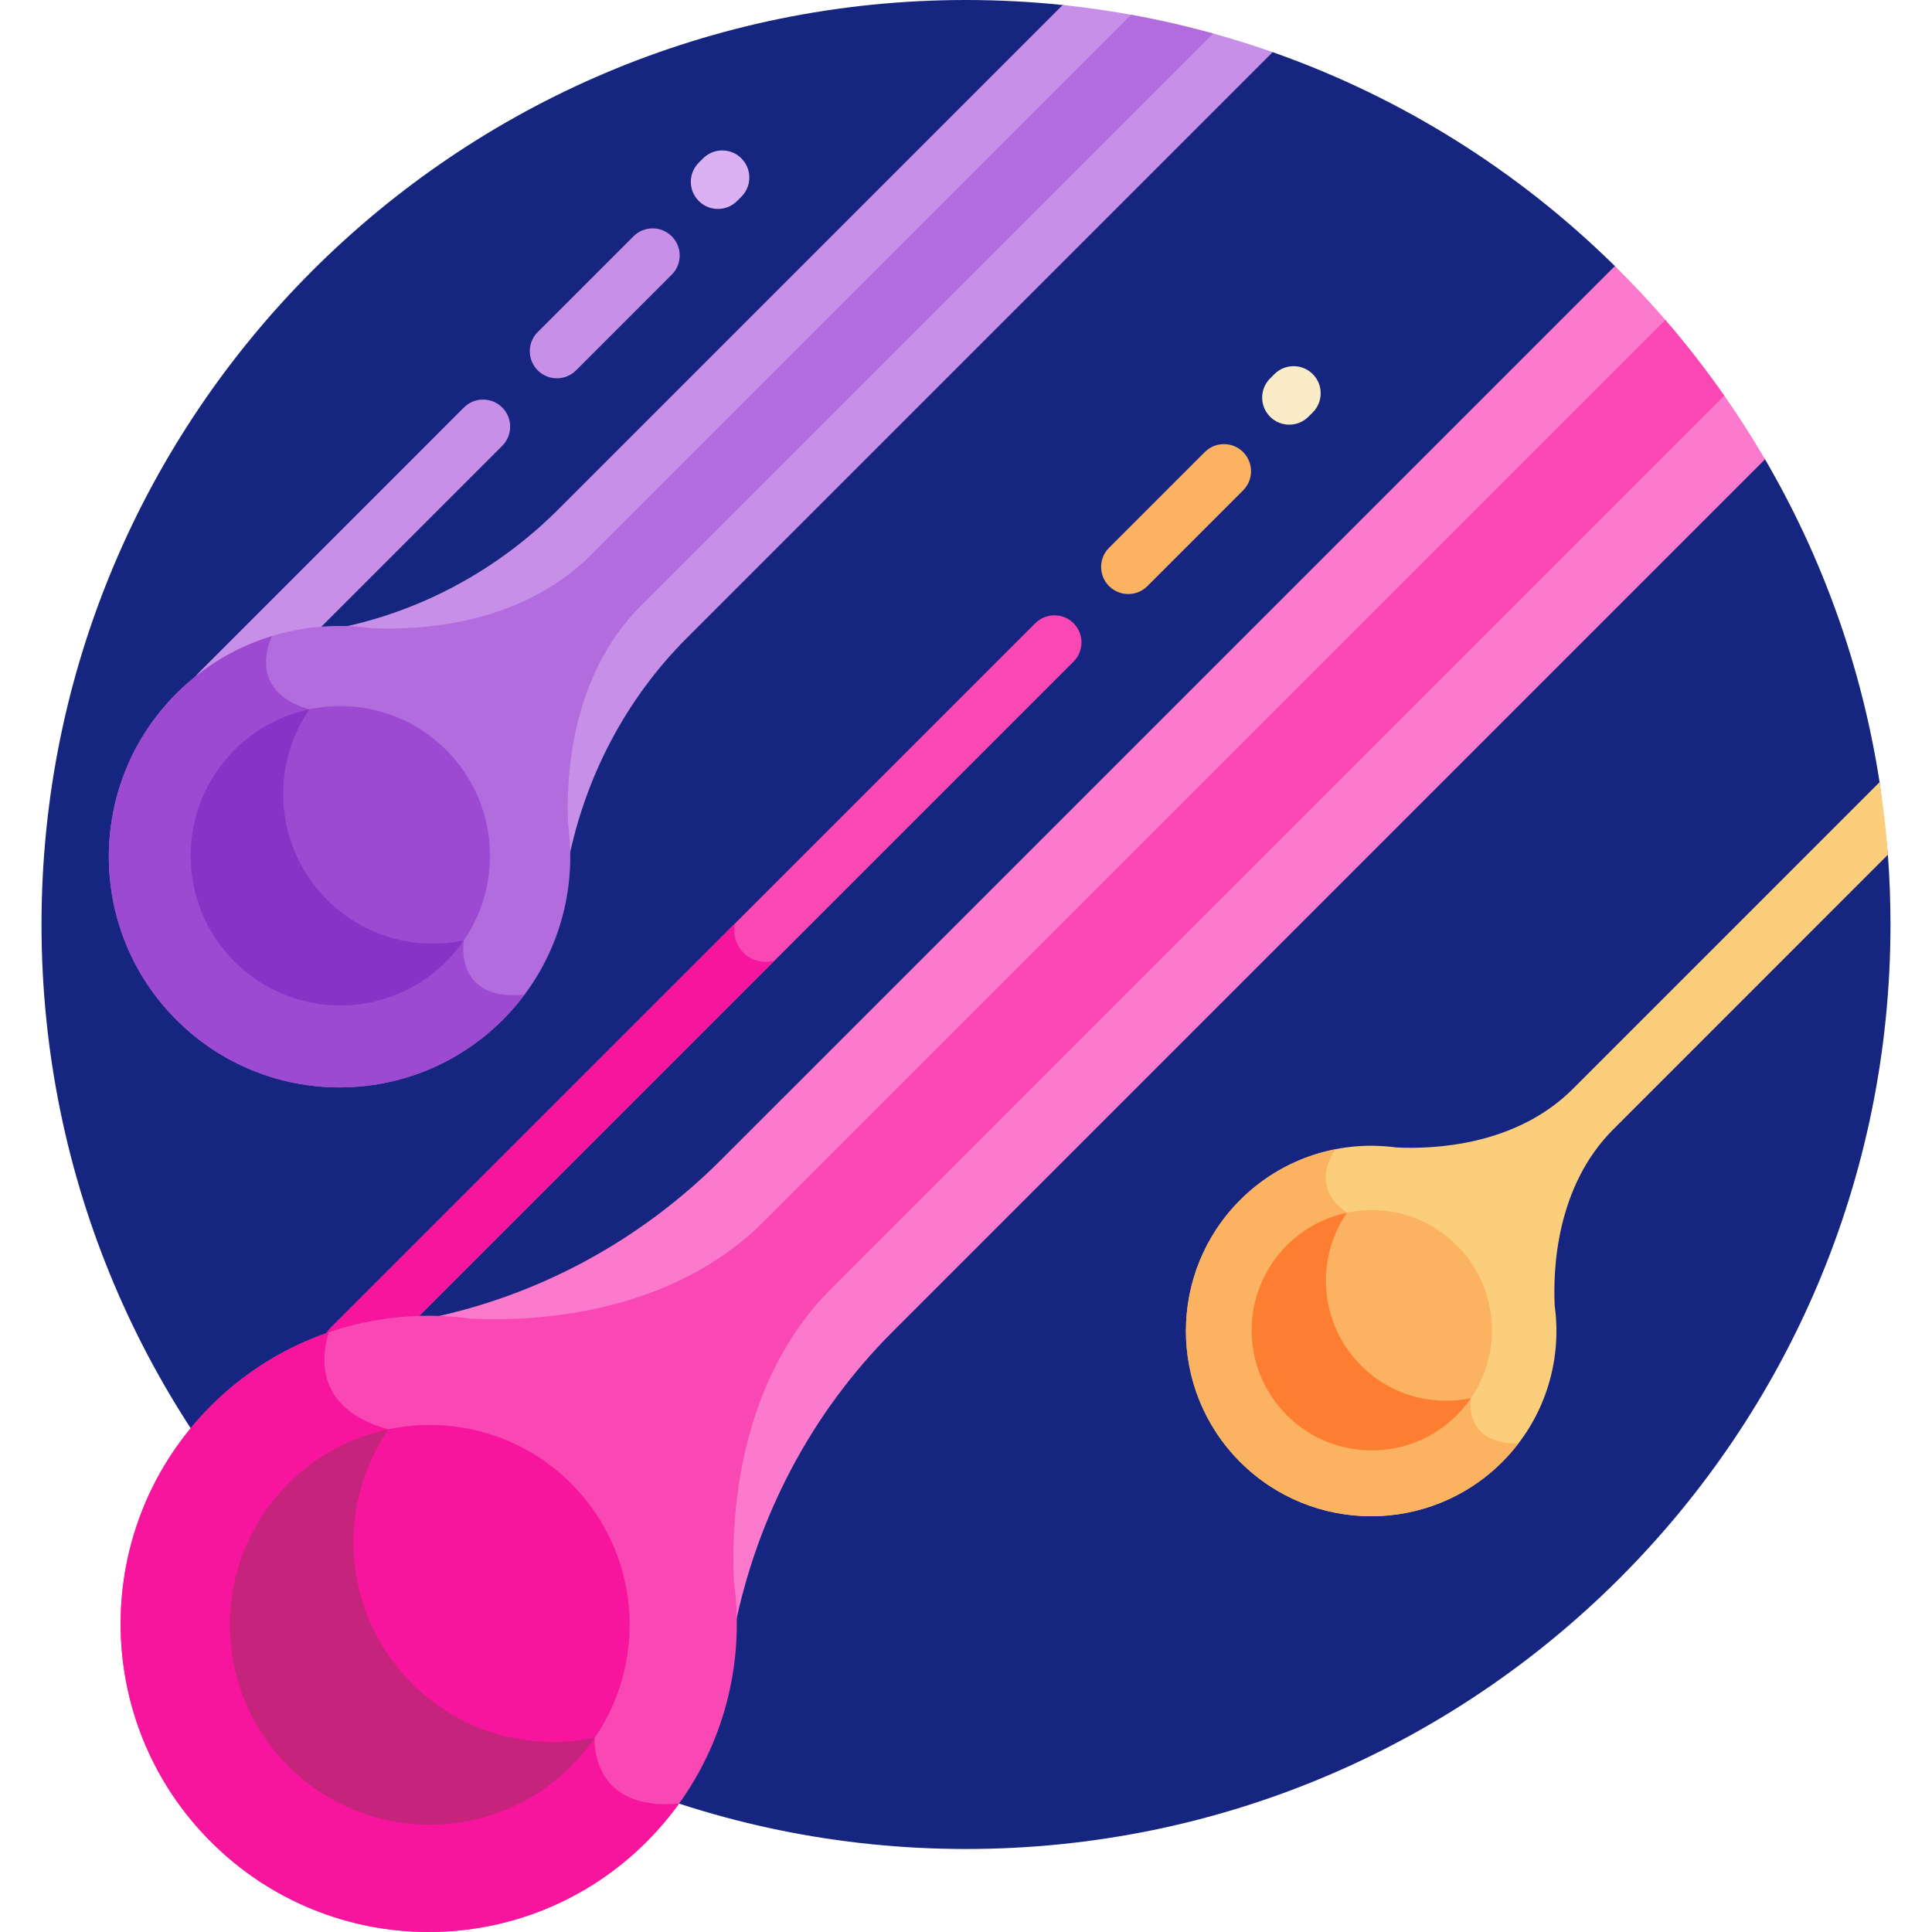
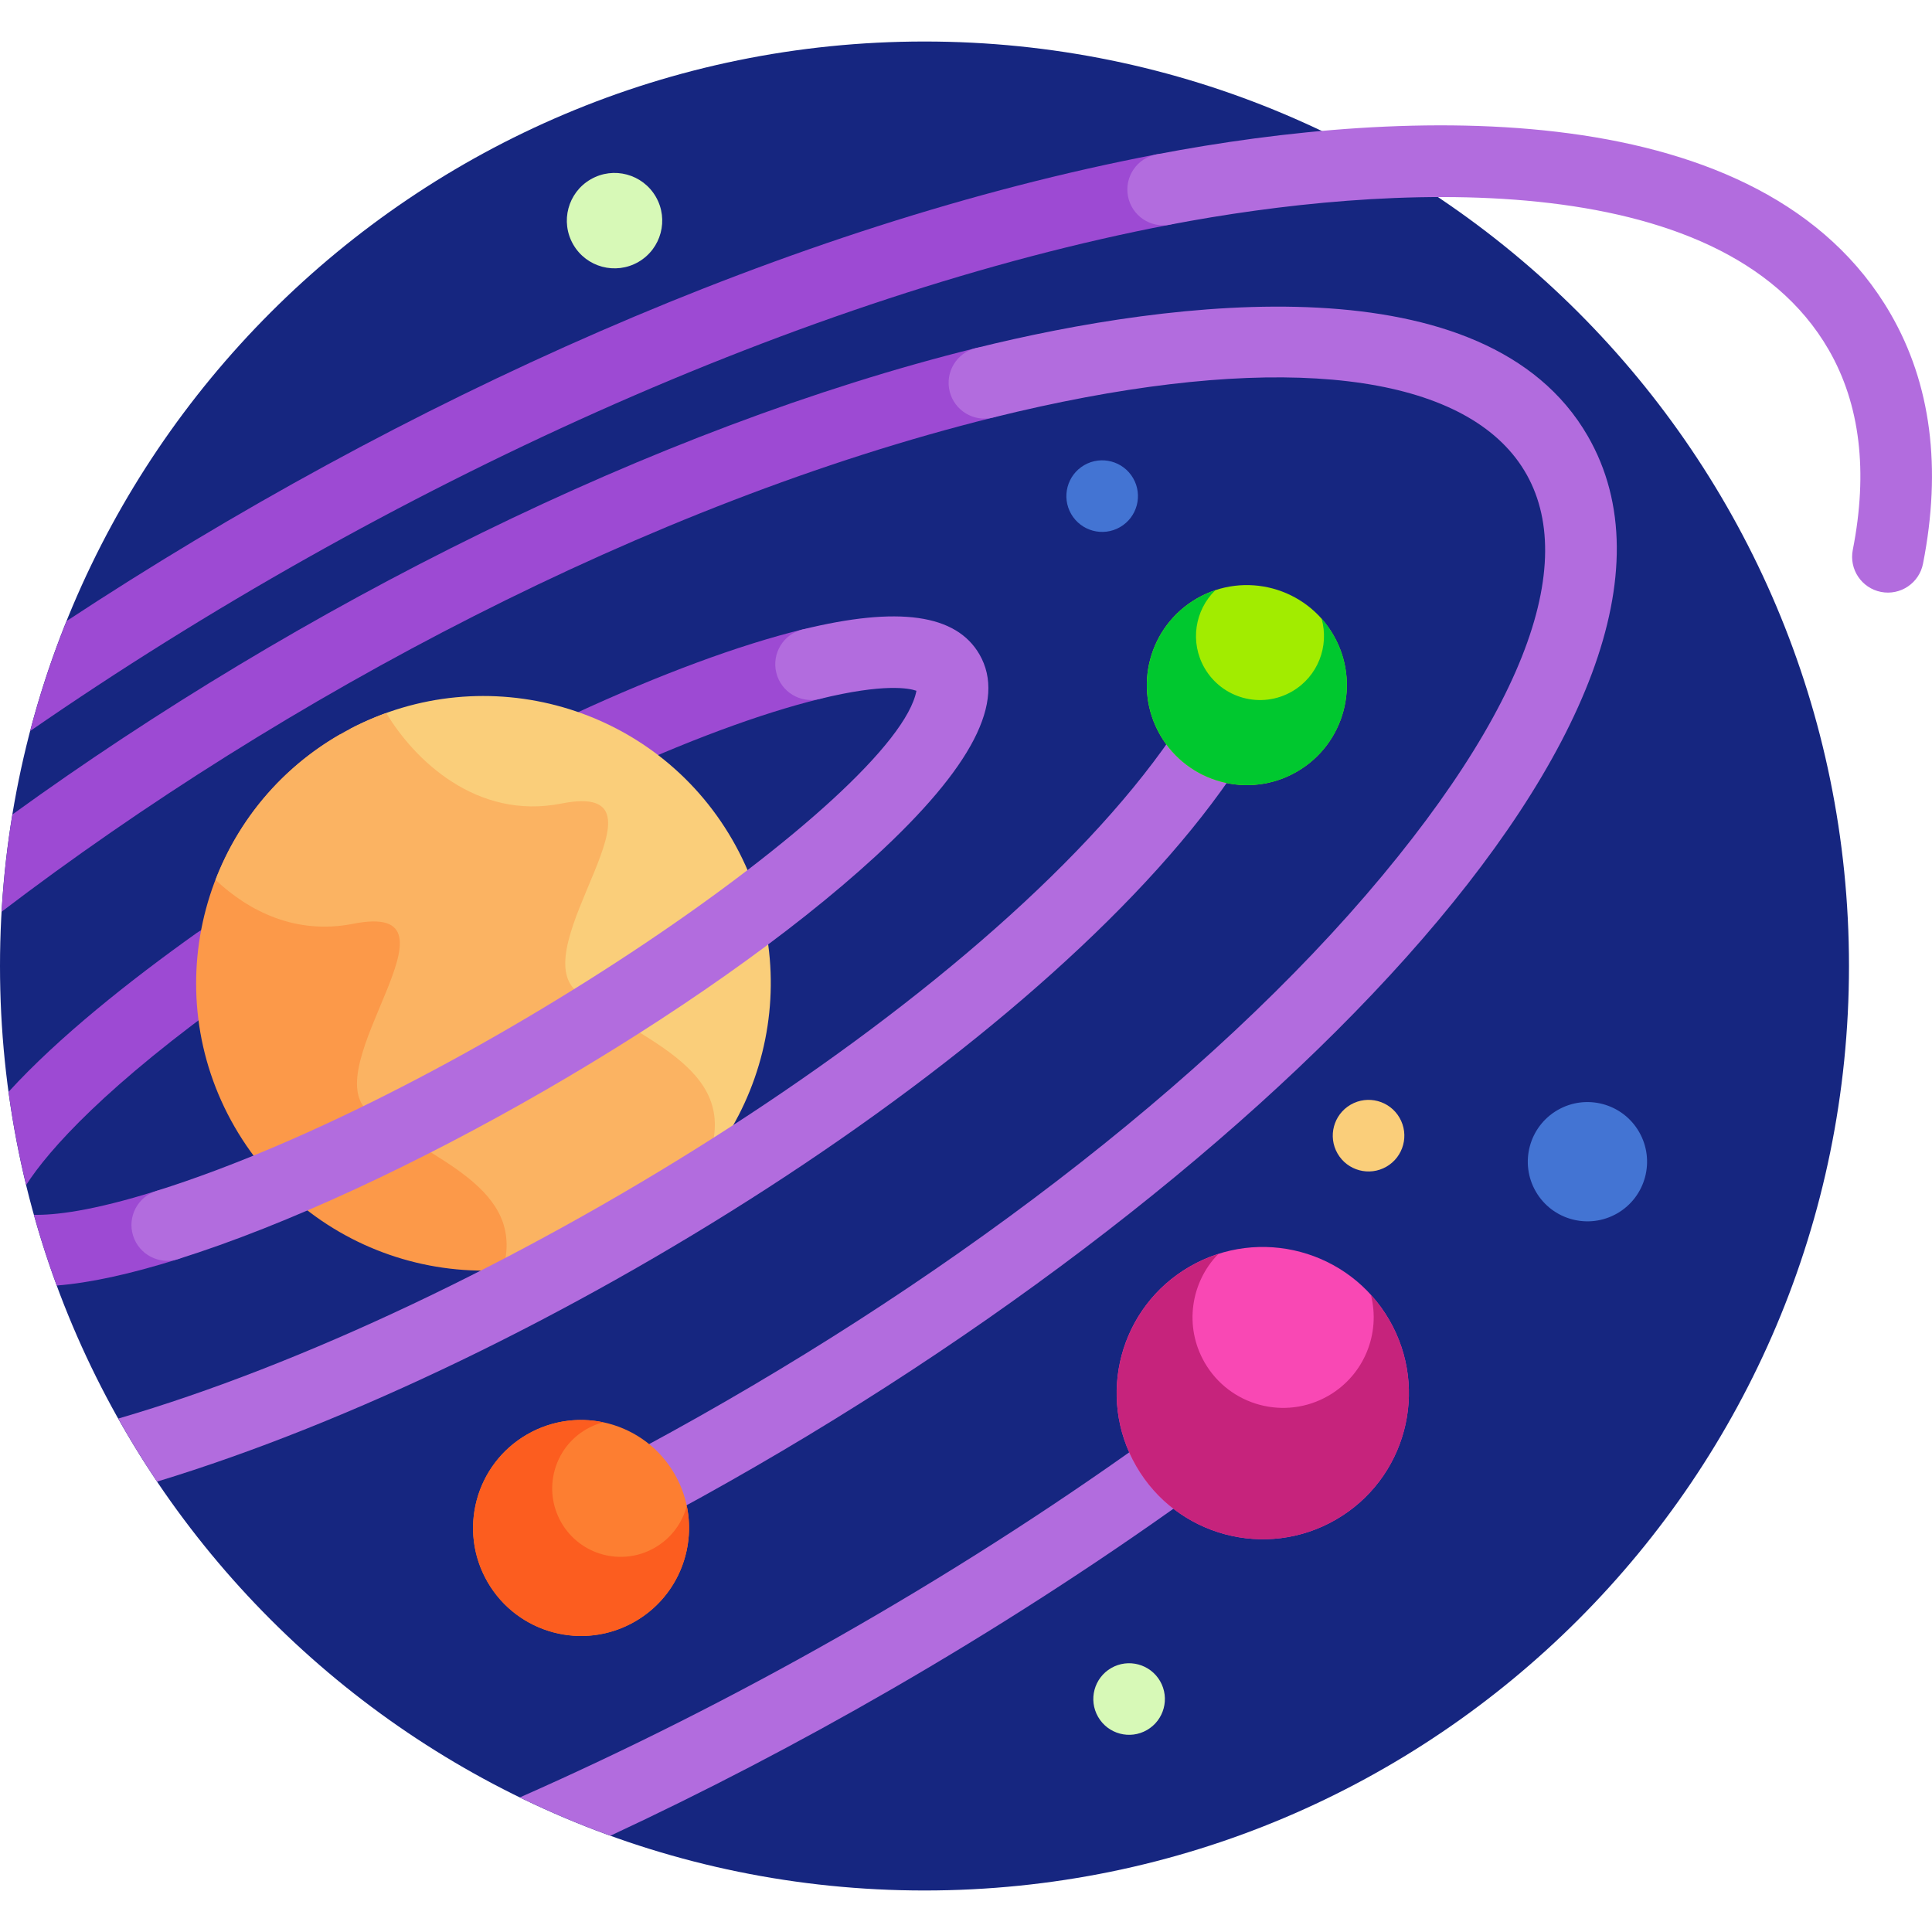
- <svg xmlns="http://www.w3.org/2000/svg" height="512pt" viewBox="-11 0 512 512.001" width="512pt">
-   <path d="m487.109 207.281c-4.758-30.793-15.258-59.688-30.359-85.566l-39.793-51.211c-25.426-25.059-56.301-44.594-90.688-56.684l-55.652-12.492c-8.422-.875-16.965-1.328-25.617-1.328-135.309 0-245 109.691-245 245 0 135.312 109.691 245.004 245 245.004s245-109.695 245-245.004c0-6.219-.234-12.383-.691-18.488zm0 0" fill="#162680" />
-   <g fill="#c78fe8">
-     <path d="m46.707 190.562c-1.84 0-3.676-.699-5.078-2.102-2.805-2.805-2.805-7.352 0-10.156l70.309-70.309c2.805-2.805 7.352-2.805 10.156 0 2.805 2.805 2.805 7.348 0 10.152l-70.309 70.312c-1.402 1.398-3.242 2.102-5.078 2.102zm0 0" />
-     <path d="m131.504 98.148c-2.805-2.805-2.805-7.352 0-10.156l25.367-25.363c2.805-2.805 7.352-2.805 10.152 0 2.805 2.805 2.805 7.348 0 10.152l-25.367 25.367c-2.805 2.805-7.352 2.805-10.152 0zm0 0" />
-     <path d="m81.926 166.488c1.066.051 2.852.145 5.387.488 11.215.547 39.375-.254 58.609-19.488l143.465-143.465c-6.18-1.133-12.438-2.035-18.77-2.695l-133.676 133.676c-15.996 15.996-36.242 26.949-58.145 31.41.836-.004 1.676.008 2.516.039.176.012.379.023.613.035zm0 0" />
-     <path d="m309.918 8.711-151.387 151.387c-19.234 19.23-20.035 47.395-19.484 58.656.434 3.172.617 6.34.562 9.473 4.457-22.273 15.164-42.91 31.406-59.148l155.254-155.258c-5.367-1.887-10.82-3.594-16.352-5.109zm0 0" />
+ <svg xmlns="http://www.w3.org/2000/svg" height="512pt" viewBox="0 -11 512 512" width="512pt">
+   <path d="m490 245c0 135.309-109.691 245-245 245s-245-109.691-245-245 109.691-245 245-245 245 109.691 245 245zm0 0" fill="#162680" />
+   <g fill="#9d4ad3">
+     <path d="m53.371 310.797c-1.57-4.996-6.891-7.777-11.891-6.207-17.133 5.379-27.035 6.465-32.496 6.348 1.773 6.355 3.789 12.605 6.047 18.738 8.785-.688 19.473-3.016 32.129-6.988 5.027-1.586 7.77-6.918 6.211-11.891zm0 0" />
+     <path d="m52.16 236.223c-17.805 12.684-36.645 27.621-49.891 42.125 1.137 8.371 2.703 16.609 4.664 24.691 5.957-9.297 21.156-26.383 56.23-51.367 4.27-3.035 5.262-8.957 2.223-13.227-3.039-4.266-8.977-5.258-13.227-2.223zm0 0" />
+     <path d="m217.195 174.234c-15.672 3.844-35.406 11.172-57.066 21.188-4.754 2.199-10.391.129-12.59-4.625-2.199-4.754-.105-10.387 4.629-12.59 22.746-10.52 43.672-18.266 60.512-22.395 5.086-1.246 10.219 1.867 11.469 6.953 1.258 5.121-1.902 10.234-6.953 11.469zm0 0" />
+     <path d="m306.461 29.914c-97.02 18.57-200.207 65.363-288.824 123.676-3.797 9.438-7.027 19.16-9.641 29.137 94.32-65.184 205.875-115.777 302.031-134.184 5.141-.984 8.516-5.953 7.531-11.098-.984-5.145-5.953-8.516-11.098-7.531zm0 0" />
+     <path d="m258.594 81.246c-85.453 21.203-179.098 68.422-255.301 123.598-1.395 8.453-2.355 17.051-2.863 25.77 74.84-57.012 171.438-108.305 262.73-130.957 5.09-1.258 8.18-6.402 6.918-11.488-1.258-5.082-6.402-8.18-11.484-6.922zm0 0" />
  </g>
-   <path d="m174.18 53.266c-2.805-2.805-2.805-7.352 0-10.152l1.145-1.145c2.805-2.801 7.352-2.805 10.152.004 2.805 2.805 2.805 7.348 0 10.152l-1.145 1.145c-2.805 2.801-7.352 2.805-10.152-.004zm0 0" fill="#dcb1f3" />
-   <path d="m310.496 8.867c-7.117-1.969-14.363-3.637-21.727-4.965l-143.215 143.219c-18.895 18.895-46.25 19.918-58.219 19.336-3.039-.418-5-.461-5.988-.523-16.426-.629-33.055 5.32-45.594 17.859-23.879 23.879-23.879 62.594 0 86.473s62.594 23.879 86.473 0c14.066-14.066 19.844-33.285 17.336-51.582-.586-11.973.441-39.324 19.336-58.219zm0 0" fill="#b26cde" />
-   <path d="m111.914 249.203-40.918-61.219c-17.129-4.879-10.086-19.004-9.871-19.426-9.285 2.828-18.031 7.891-25.371 15.234-23.879 23.879-23.879 62.594 0 86.473s62.594 23.879 86.473 0c2.102-2.102 3.996-4.332 5.73-6.645-18.855 1.781-16.043-14.418-16.043-14.418zm0 0" fill="#9d4ad3" />
-   <path d="m81.684 364.172c-1.836 0-3.676-.703-5.078-2.105-2.801-2.805-2.801-7.348 0-10.156l186.746-186.742c2.805-2.801 7.348-2.801 10.152 0 2.805 2.805 2.805 7.352 0 10.156l-186.742 186.742c-1.402 1.402-3.242 2.105-5.078 2.105zm0 0" fill="#f948b4" />
-   <path d="m191.93 254.926c-2.141 0-4.281-.816-5.914-2.449-2.098-2.098-2.84-5.035-2.242-7.734l-107.168 107.168c-2.801 2.809-2.801 7.352 0 10.156 1.402 1.402 3.242 2.105 5.078 2.105 1.84 0 3.676-.703 5.078-2.105l107.465-107.465c-.75.215-1.523.324-2.297.324zm0 0" fill="#f6159c" />
-   <path d="m445.547 104.254-236.707 236.707c-25.684 25.684-26.758 63.293-26.02 78.328.582 4.238.824 8.465.754 12.652 5.953-29.742 20.25-57.301 41.938-78.988l231.238-231.238c-3.492-5.988-7.23-11.812-11.203-17.461zm0 0" fill="#fc7acd" />
-   <path d="m106.539 349.492c1.422.074 3.809.195 7.191.656 14.98.73 52.59-.34 78.273-26.027l238.805-238.805c-4.414-5.129-9.035-10.066-13.852-14.812l-236.949 236.945c-21.359 21.359-48.395 35.988-77.645 41.949 1.117-.004 2.238.008 3.359.051.234.016.504.027.816.043zm0 0" fill="#fc7acd" />
-   <path d="m445.953 104.836c-4.859-6.953-10.059-13.652-15.598-20.051l-238.844 238.844c-25.234 25.234-61.762 26.605-77.746 25.824-4.059-.559-6.676-.617-8-.699-21.934-.844-44.141 7.105-60.887 23.852-31.887 31.887-31.887 83.59 0 115.48 31.891 31.887 83.59 31.887 115.48 0 18.785-18.789 26.5-44.453 23.152-68.891-.781-15.984.59-52.512 25.82-77.742zm0 0" fill="#f948b4" />
-   <path d="m146.586 460.531-54.641-81.754c-20.855-5.66-17.266-21.262-15.781-25.68-11.43 3.906-22.168 10.391-31.285 19.508-31.887 31.887-31.887 83.59 0 115.48 31.891 31.887 83.594 31.887 115.48 0 3.188-3.188 6.043-6.574 8.594-10.113-23.785 2.152-22.367-17.441-22.367-17.441zm0 0" fill="#f6159c" />
-   <path d="m489.309 226.512c-.484-6.484-1.219-12.898-2.199-19.23l-81.285 81.289c-15.172 15.168-37.133 15.992-46.742 15.523-2.441-.332-4.016-.371-4.812-.418-13.184-.508-26.539 4.27-36.605 14.34-19.172 19.172-19.172 50.254 0 69.426 19.172 19.172 50.258 19.172 69.43 0 11.293-11.293 15.934-26.723 13.918-41.414-.469-9.613.355-31.574 15.527-46.742zm0 0" fill="#face7a" />
-   <path d="m391.348 382.574c-14.805-.004-12.535-12.043-12.535-12.043l-32.852-49.152c-10.359-7.059-3.301-16.477-3.043-16.812-9.254 1.809-18.086 6.281-25.254 13.445-19.172 19.172-19.172 50.258 0 69.43 19.172 19.172 50.258 19.172 69.43 0 1.547-1.547 2.957-3.176 4.254-4.867zm0 0" fill="#fbb362" />
-   <path d="m330.668 112.543c-1.836 0-3.676-.699-5.078-2.102-2.805-2.805-2.801-7.352.004-10.156l1.141-1.141c2.805-2.805 7.352-2.805 10.156 0 2.805 2.805 2.801 7.352-.004 10.156l-1.141 1.141c-1.402 1.402-3.242 2.102-5.078 2.102zm0 0" fill="#f9ecc6" />
-   <path d="m287.992 157.426c-1.84 0-3.676-.703-5.078-2.102-2.805-2.805-2.805-7.352 0-10.156l25.367-25.367c2.805-2.805 7.352-2.805 10.152 0 2.805 2.805 2.805 7.348 0 10.152l-25.367 25.371c-1.402 1.398-3.238 2.102-5.074 2.102zm0 0" fill="#fbb362" />
-   <path d="m107.238 198.738c-15.492-15.488-40.605-15.488-56.098 0-15.488 15.492-15.488 40.605 0 56.098 15.492 15.488 40.605 15.488 56.098 0 15.488-15.492 15.488-40.605 0-56.098zm0 0" fill="#9d4ad3" />
-   <path d="m75.668 238.445c-13.73-13.727-15.281-35.012-4.672-50.461-7.277 1.531-14.203 5.109-19.852 10.754-15.492 15.492-15.492 40.609 0 56.098 15.488 15.492 40.605 15.492 56.098 0 1.758-1.762 3.309-3.652 4.672-5.633-12.676 2.664-26.406-.914-36.246-10.758zm0 0" fill="#8634c6" />
-   <path d="m140.344 393.141c-20.688-20.688-54.227-20.688-74.914 0-20.684 20.684-20.684 54.223 0 74.91 20.688 20.688 54.227 20.688 74.914 0 20.684-20.688 20.684-54.227 0-74.91zm0 0" fill="#f6159c" />
-   <path d="m98.184 446.164c-18.336-18.332-20.406-46.758-6.242-67.387-9.711 2.043-18.965 6.82-26.508 14.363-20.688 20.688-20.688 54.227 0 74.914 20.688 20.684 54.227 20.684 74.914 0 2.352-2.355 4.422-4.879 6.238-7.523-16.93 3.559-35.258-1.219-48.402-14.367zm0 0" fill="#c6237c" />
-   <path d="m375.055 330.016c-12.434-12.438-32.602-12.438-45.039 0s-12.438 32.602 0 45.039 32.605 12.438 45.039 0c12.438-12.438 12.438-32.602 0-45.039zm0 0" fill="#fbb362" />
-   <path d="m349.711 361.895c-11.023-11.023-12.266-28.113-3.75-40.516-5.84 1.227-11.402 4.102-15.938 8.637-12.438 12.438-12.438 32.602 0 45.039s32.602 12.438 45.039 0c1.414-1.414 2.656-2.934 3.75-4.523-10.176 2.141-21.199-.734-29.102-8.637zm0 0" fill="#fd7e31" />
+   <path d="m90.082 183.633c-.008.004-.02.008-.027.012-36.414 21.027-48.891 67.59-27.867 104.004 21.023 36.414 67.586 48.891 104 27.867.012-.008.02-.012.027-.02zm0 0" fill="#fc9949" />
+   <path d="m92.676 182.223 76.059 131.734c34.43-21.688 45.848-66.895 25.324-102.445-20.527-35.547-65.383-48.266-101.383-29.289zm0 0" fill="#face7a" />
+   <path d="m57.109 222.168c8.762 8.258 21.234 14.652 36.469 11.645 32.355-6.395-10.66 38.352 4.305 49.996 16.078 12.516 41.773 19.684 35.375 41.738 11.25-.75 22.508-4.012 32.934-10.031 8.094-4.672 14.996-10.613 20.621-17.418 11.348-25.57-16.633-32.84-33.738-46.152-14.965-11.645 28.051-56.391-4.301-50-22.551 4.457-39.047-11.688-46.414-23.996-4.191 1.516-8.309 3.395-12.301 5.699-15.684 9.051-26.91 22.844-32.949 38.52zm0 0" fill="#fbb362" />
+   <path d="m420.77 104.547c-26.898-46.594-109.641-36.332-162.176-23.301-5.086 1.262-8.184 6.406-6.922 11.488 1.262 5.086 6.406 8.184 11.488 6.922 135.121-33.523 192.879 13.488 103.156 121.426-45.941 55.273-118.57 109.809-195.59 151.324l8.184 17.168c153.137-82.922 282.996-213.785 241.859-285.027zm0 0" fill="#b26cde" />
+   <path d="m178.77 379.613c-7.906-13.688-25.406-18.375-39.094-10.473s-18.379 25.406-10.477 39.094c7.902 13.688 25.406 18.379 39.094 10.473 13.688-7.902 18.379-25.402 10.477-39.094zm0 0" fill="#fd7e31" />
+   <path d="m182.004 388.082c-1.191 4.508-4.109 8.555-8.465 11.07-8.672 5.008-19.762 2.035-24.77-6.637-5.008-8.672-2.035-19.762 6.637-24.77 1.434-.824 2.93-1.414 4.453-1.816-6.652-1.398-13.828-.445-20.18 3.223-13.691 7.902-18.379 25.406-10.477 39.094s25.406 18.375 39.094 10.473c10.984-6.34 16.168-18.863 13.707-30.637zm0 0" fill="#fc5d1f" />
+   <path d="m323.605 181.973c-4.309-2.977-10.215-1.898-13.191 2.418-48.723 70.586-181.637 152.129-279.078 180.547 3.211 5.715 6.637 11.289 10.285 16.707 102.457-31.18 234.66-114.418 284.402-186.48 2.977-4.312 1.895-10.219-2.418-13.191zm0 0" fill="#b26cde" />
+   <path d="m353.371 157.309c-7.316-12.676-23.527-17.02-36.203-9.699-12.672 7.316-17.016 23.523-9.699 36.199 7.32 12.676 23.527 17.02 36.203 9.699 12.676-7.316 17.02-23.523 9.699-36.199zm0 0" fill="#a2ec00" />
+   <path d="m353.383 157.312c-.918-1.586-1.973-3.043-3.145-4.363 2.059 7.297-.969 15.332-7.836 19.297-8.117 4.688-18.496 1.906-23.184-6.215-3.965-6.863-2.57-15.336 2.863-20.629-1.676.559-3.316 1.293-4.902 2.207-12.676 7.32-17.02 23.527-9.699 36.203 7.316 12.676 23.527 17.02 36.203 9.699 12.672-7.316 17.016-23.523 9.699-36.199zm0 0" fill="#00c82f" />
+   <path d="m47.16 322.684c-4.996 1.57-10.316-1.211-11.887-6.207-1.57-4.996 1.215-10.316 6.207-11.887 81.469-25.57 196.148-104.855 201.383-132.527-1.906-.672-8.539-2.031-25.668 2.172-5.086 1.246-10.223-1.867-11.469-6.953-1.246-5.086 1.863-10.223 6.953-11.469 25.387-6.227 40.723-4.066 46.887 6.609 7.156 12.395-1.887 29.926-27.652 53.598-44.629 41-126.895 88.508-184.754 106.664zm196.336-150.34.012-.008zm0 0" fill="#b26cde" />
+   <path d="m498.48 145.867c-5.137-1.012-8.484-5.996-7.473-11.137 4.09-20.773 1.941-38.617-6.387-53.039-28.629-49.59-118.312-43.922-174.594-33.148-5.145.984-10.113-2.387-11.098-7.531-.984-5.145 2.391-10.113 7.531-11.098 66.422-12.711 160.816-16.199 194.59 42.297 10.684 18.508 13.566 40.777 8.566 66.184-1.004 5.109-5.973 8.488-11.137 7.473zm0 0" fill="#b26cde" />
+   <path d="m303.617 370.781c-52.016 37.27-109.211 69.543-165.855 94.551 7.777 3.793 15.785 7.188 24 10.156 24.695-11.508 49.609-24.453 74.406-38.77 27.285-15.75 53.695-32.75 78.496-50.52 4.262-3.051 5.238-8.977 2.188-13.234-3.051-4.258-8.969-5.246-13.234-2.184zm0 0" fill="#b26cde" />
+   <path d="m368.18 338.824c-10.691-18.52-34.375-24.867-52.895-14.172-18.52 10.691-24.867 34.375-14.172 52.895 10.691 18.52 34.375 24.867 52.895 14.172 18.52-10.691 24.863-34.375 14.172-52.895zm0 0" fill="#f948b4" />
+   <path d="m368.188 338.832c-1.414-2.449-3.062-4.684-4.891-6.695 2.613 10.172-1.711 21.242-11.25 26.75-11.484 6.629-26.168 2.695-32.801-8.789-5.508-9.539-3.715-21.289 3.633-28.793-2.59.832-5.133 1.938-7.586 3.355-18.52 10.691-24.867 34.375-14.172 52.895 10.691 18.52 34.375 24.867 52.895 14.172 18.52-10.691 24.867-34.371 14.172-52.895zm0 0" fill="#c6237c" />
+   <path d="m173.805 41.152c-3.492-6.047-11.223-8.117-17.266-4.625-6.047 3.488-8.117 11.223-4.629 17.266 3.492 6.047 11.223 8.117 17.27 4.629 6.043-3.492 8.117-11.223 4.625-17.27zm0 0" fill="#d7f9b7" />
+   <path d="m300.301 115.734c-2.621-4.535-8.422-6.09-12.957-3.473-4.539 2.621-6.09 8.422-3.473 12.957 2.621 4.535 8.422 6.09 12.957 3.473 4.535-2.621 6.09-8.422 3.473-12.957zm0 0" fill="#4374d3" />
+   <path d="m370.895 285.223c-2.617-4.539-8.418-6.09-12.957-3.473-4.535 2.621-6.09 8.422-3.469 12.957 2.617 4.535 8.418 6.09 12.953 3.473 4.539-2.621 6.094-8.422 3.473-12.957zm0 0" fill="#face7a" />
+   <path d="m307.438 434.52c-2.621-4.535-8.422-6.09-12.957-3.473-4.535 2.617-6.09 8.418-3.469 12.953 2.617 4.539 8.418 6.094 12.953 3.473 4.535-2.617 6.09-8.418 3.473-12.953zm0 0" fill="#d7f9b7" />
+   <path d="m434.371 288.961c-4.363-7.559-14.027-10.148-21.586-5.785-7.559 4.367-10.148 14.031-5.785 21.59s14.031 10.148 21.59 5.785 10.148-14.031 5.781-21.59zm0 0" fill="#4374d3" />
</svg>
